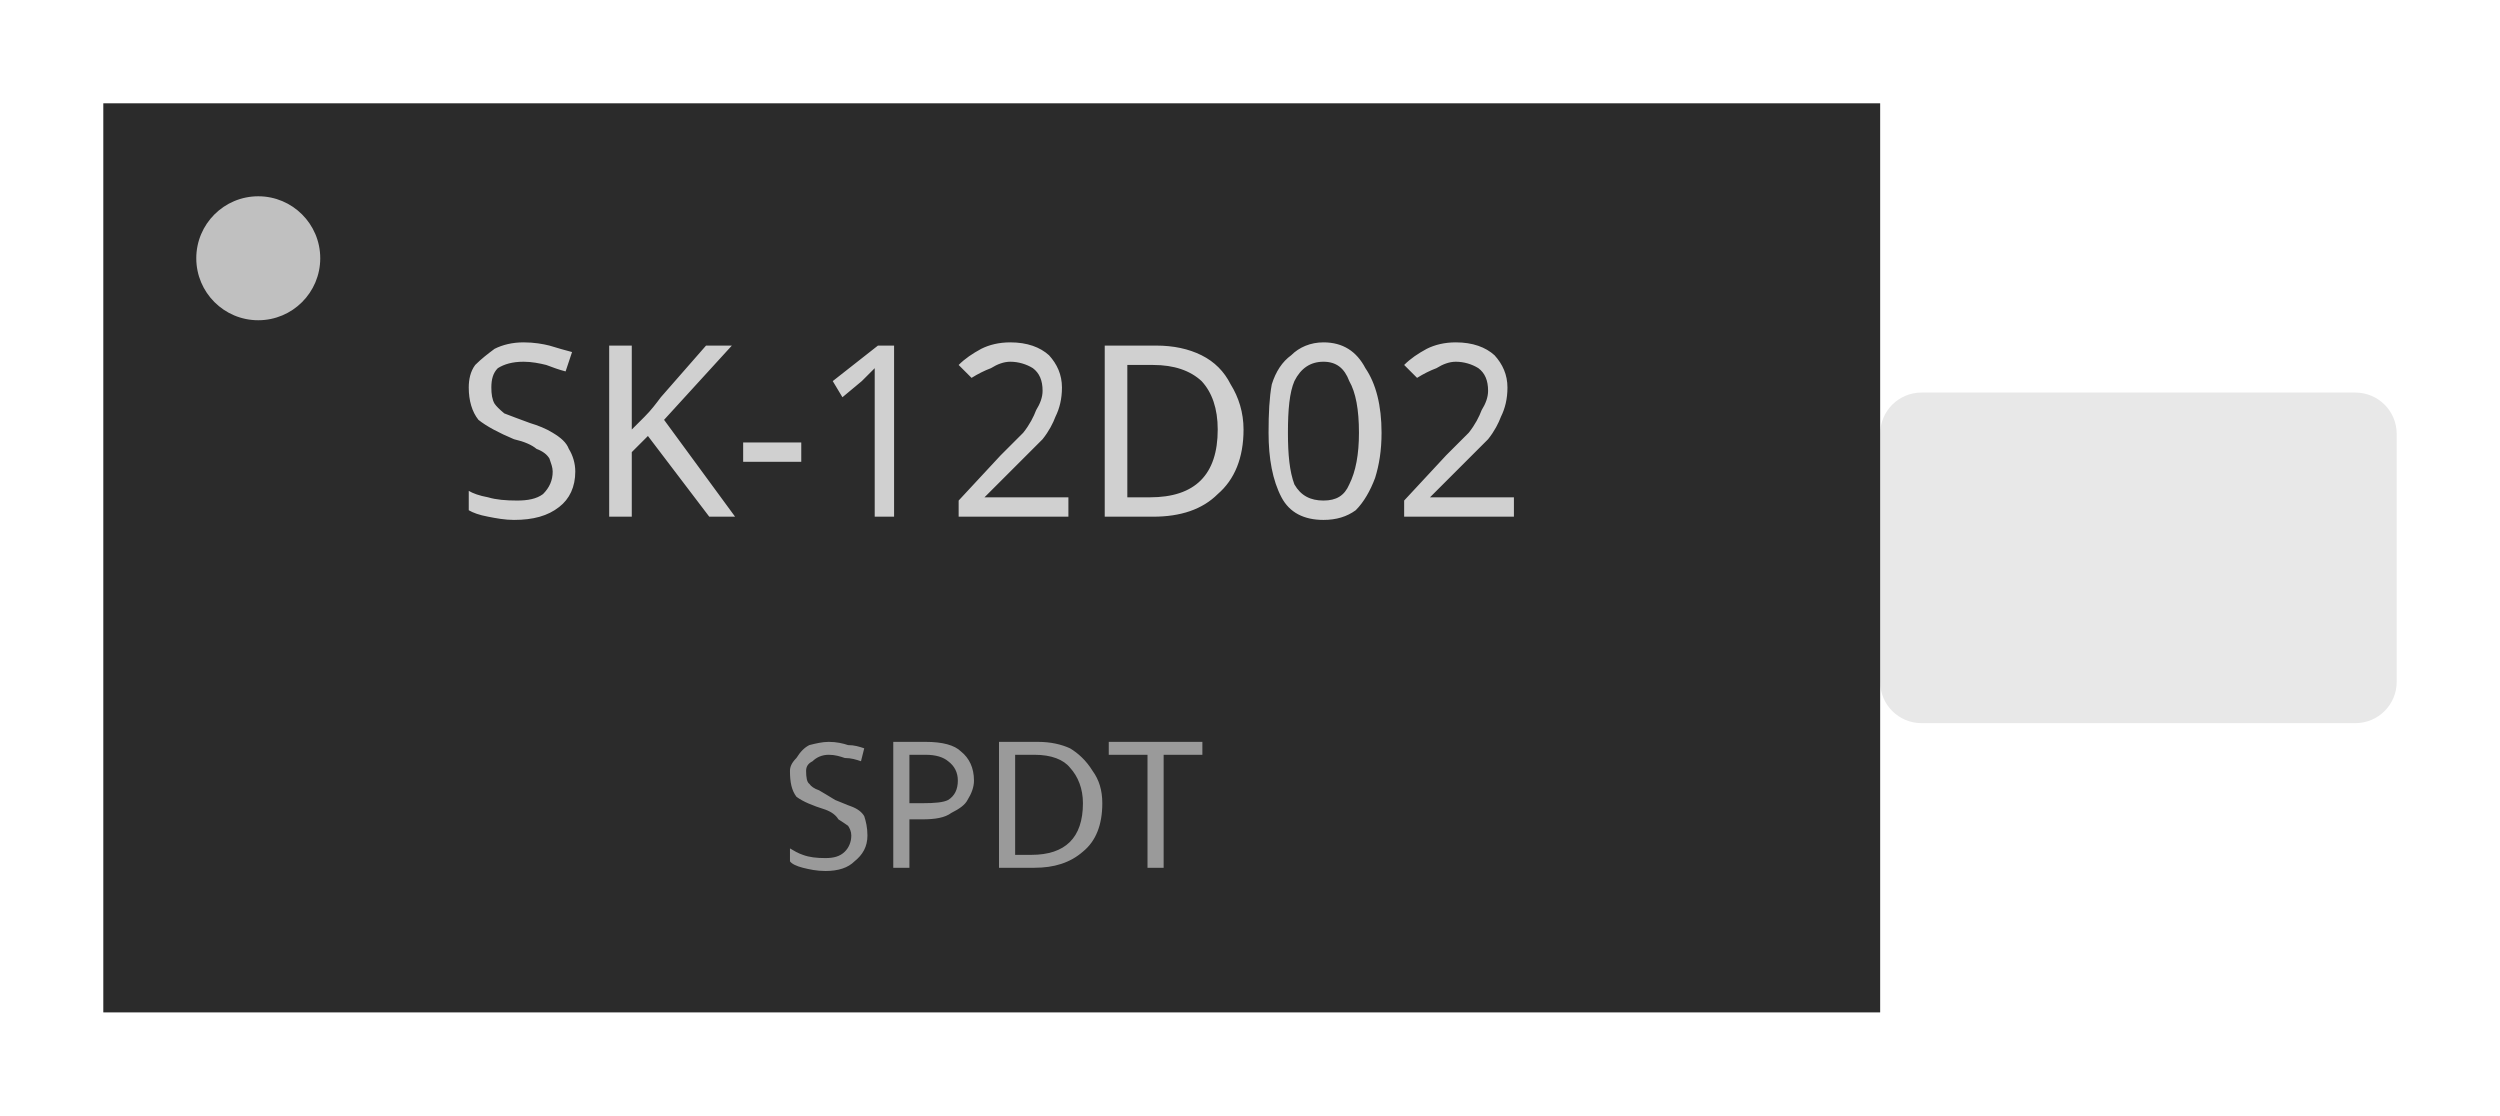
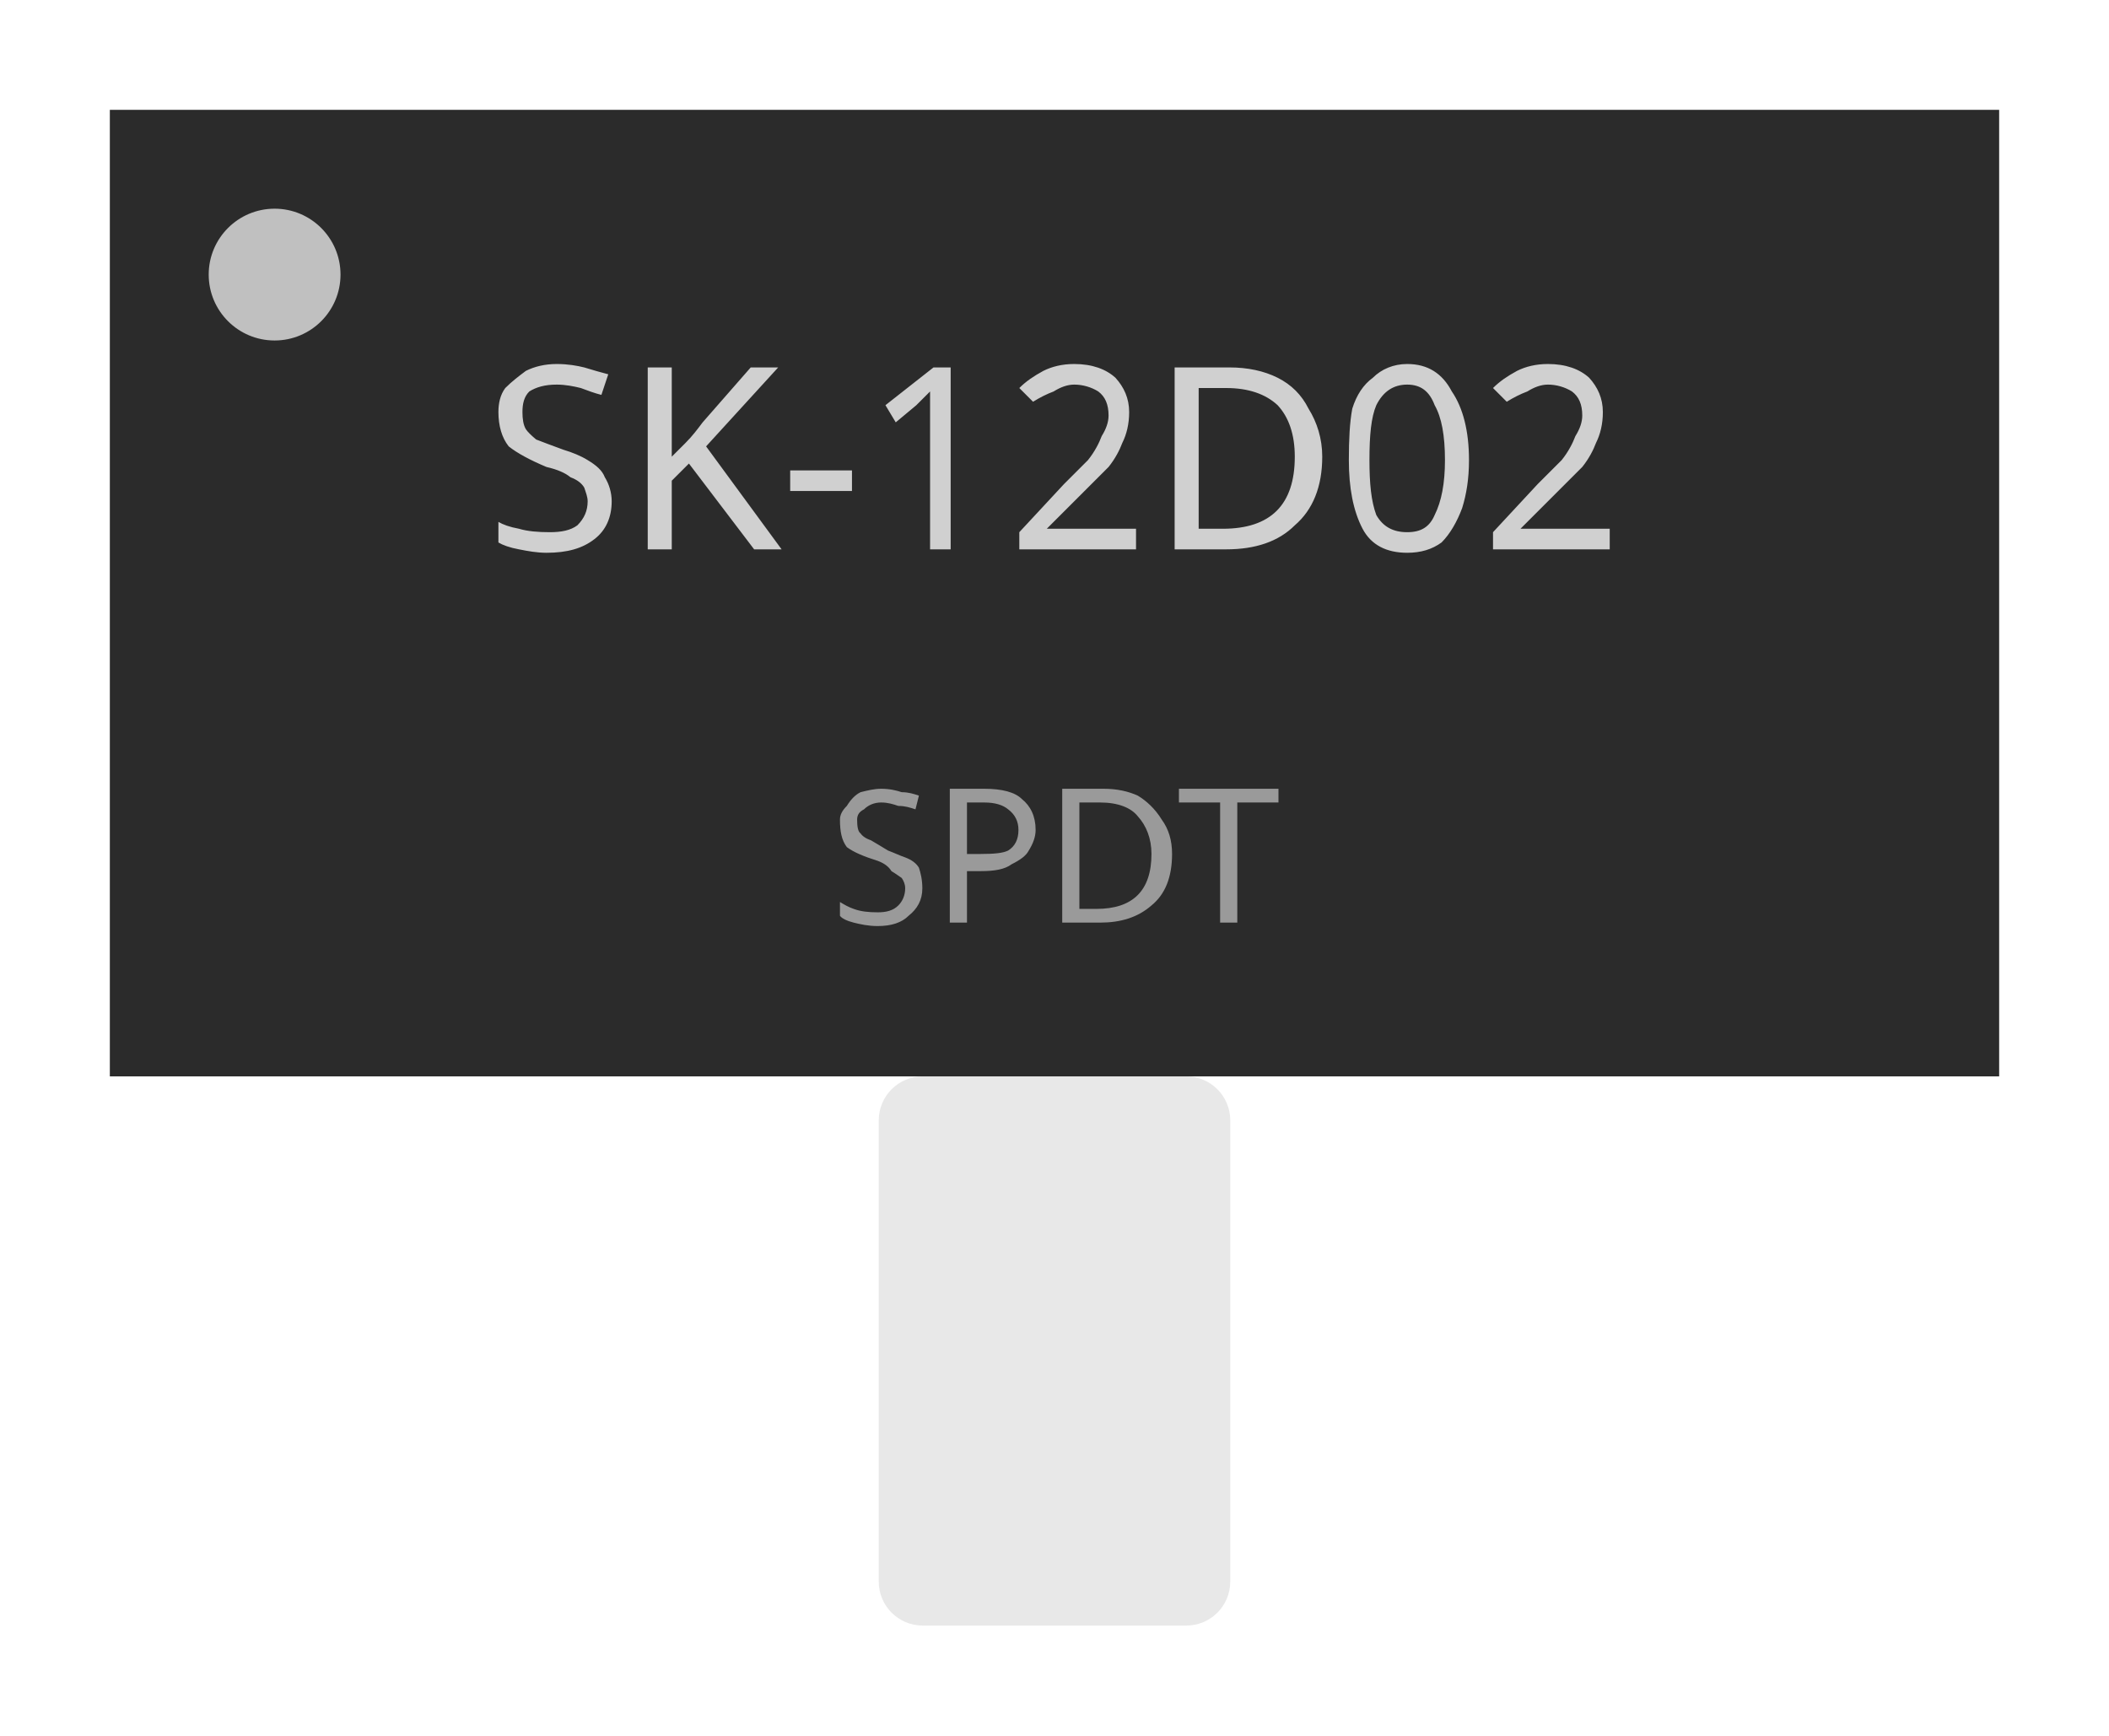
- <svg xmlns="http://www.w3.org/2000/svg" width="12.10mm" height="5.40mm" viewBox="-4.80 -2.70 12.10 5.40">
+ <svg xmlns="http://www.w3.org/2000/svg" width="9.60mm" height="7.90mm" viewBox="-4.80 -2.70 9.60 7.90">
  <g id="icon">
-     <rect x="4.300" y="-0.800" width="2.50" height="1.60" rx="0.2" ry="0.2" fill="#e8e8e8" stroke="none" />
+     <rect x="-0.800" y="2.200" width="1.60" height="2.50" rx="0.2" ry="0.2" fill="#e8e8e8" stroke="none" />
    <rect x="-4.300" y="-2.200" width="8.60" height="4.40" fill="#2b2b2b" stroke="none" />
    <circle cx="-3.550" cy="-1.450" r="0.30" fill="#c0c0c0" stroke="none" />
    <text x="0" y="-0.2" font-size="1.15" fill="#d0d0d0" text-anchor="middle" font-family="DroidSans">SK-12D02</text>
    <text x="0" y="1.5" font-size="0.85" fill="#9a9a9a" text-anchor="middle" font-family="DroidSans">SPDT</text>
  </g>
</svg>
